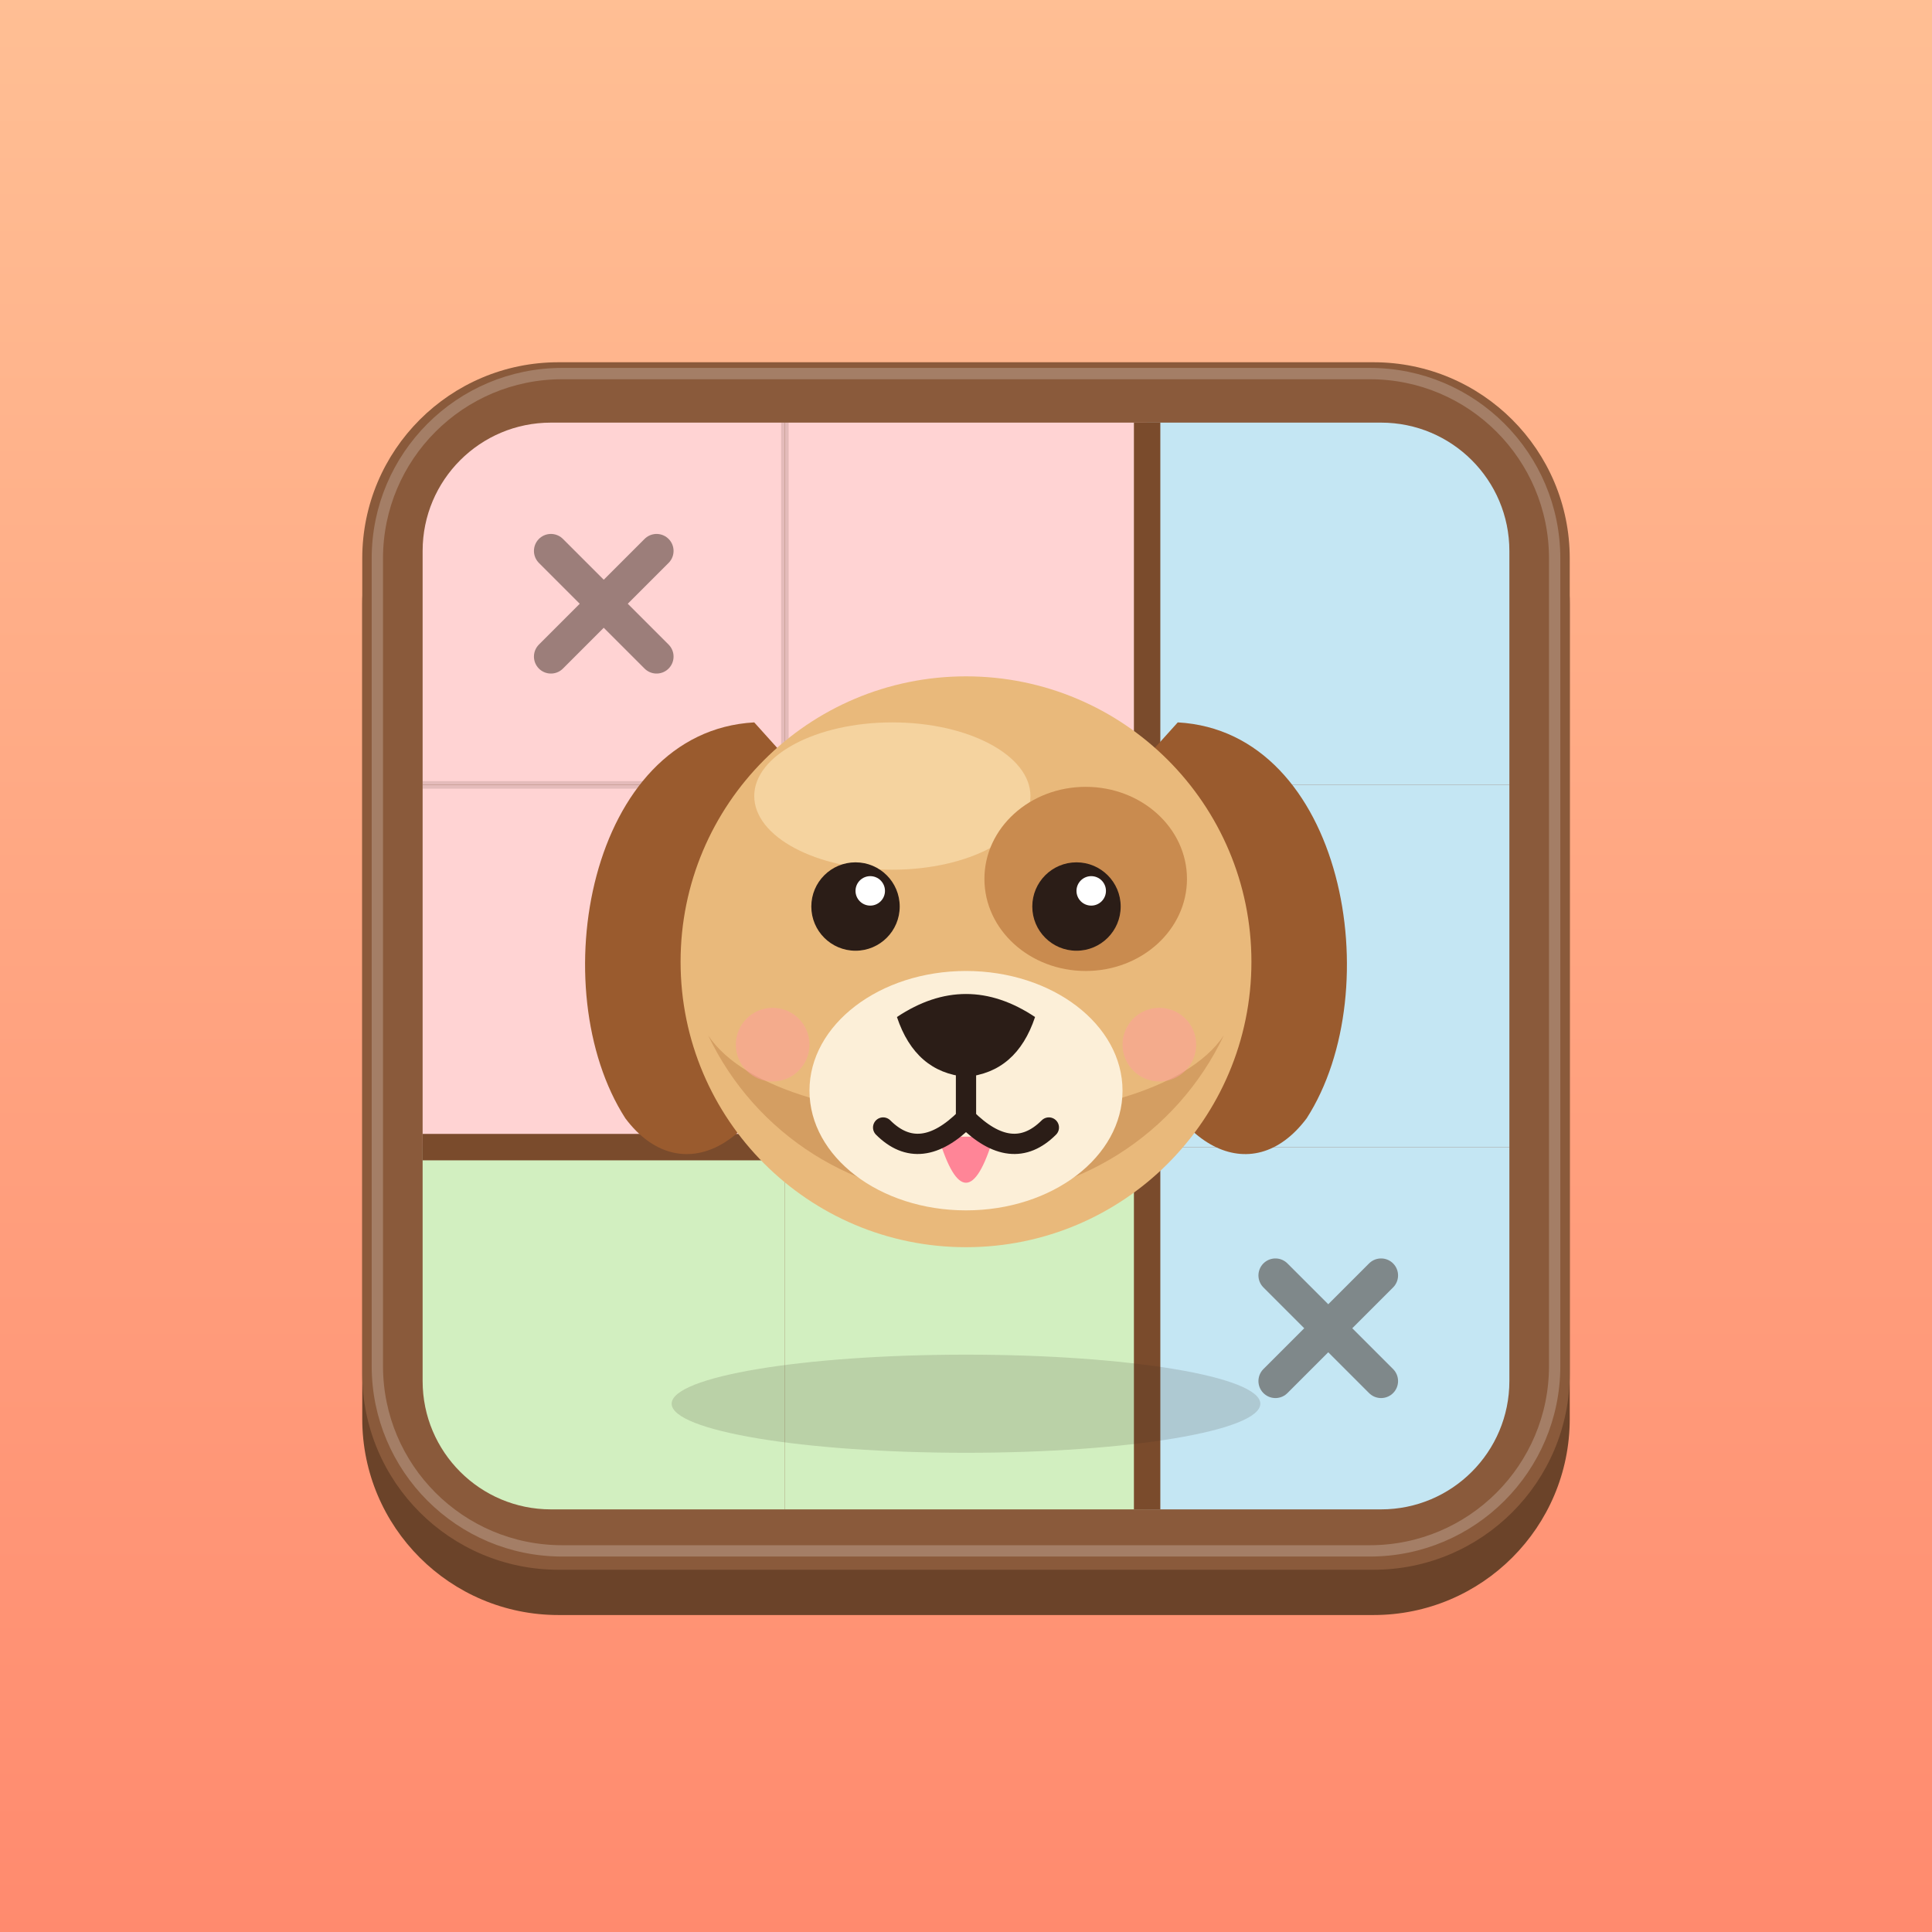
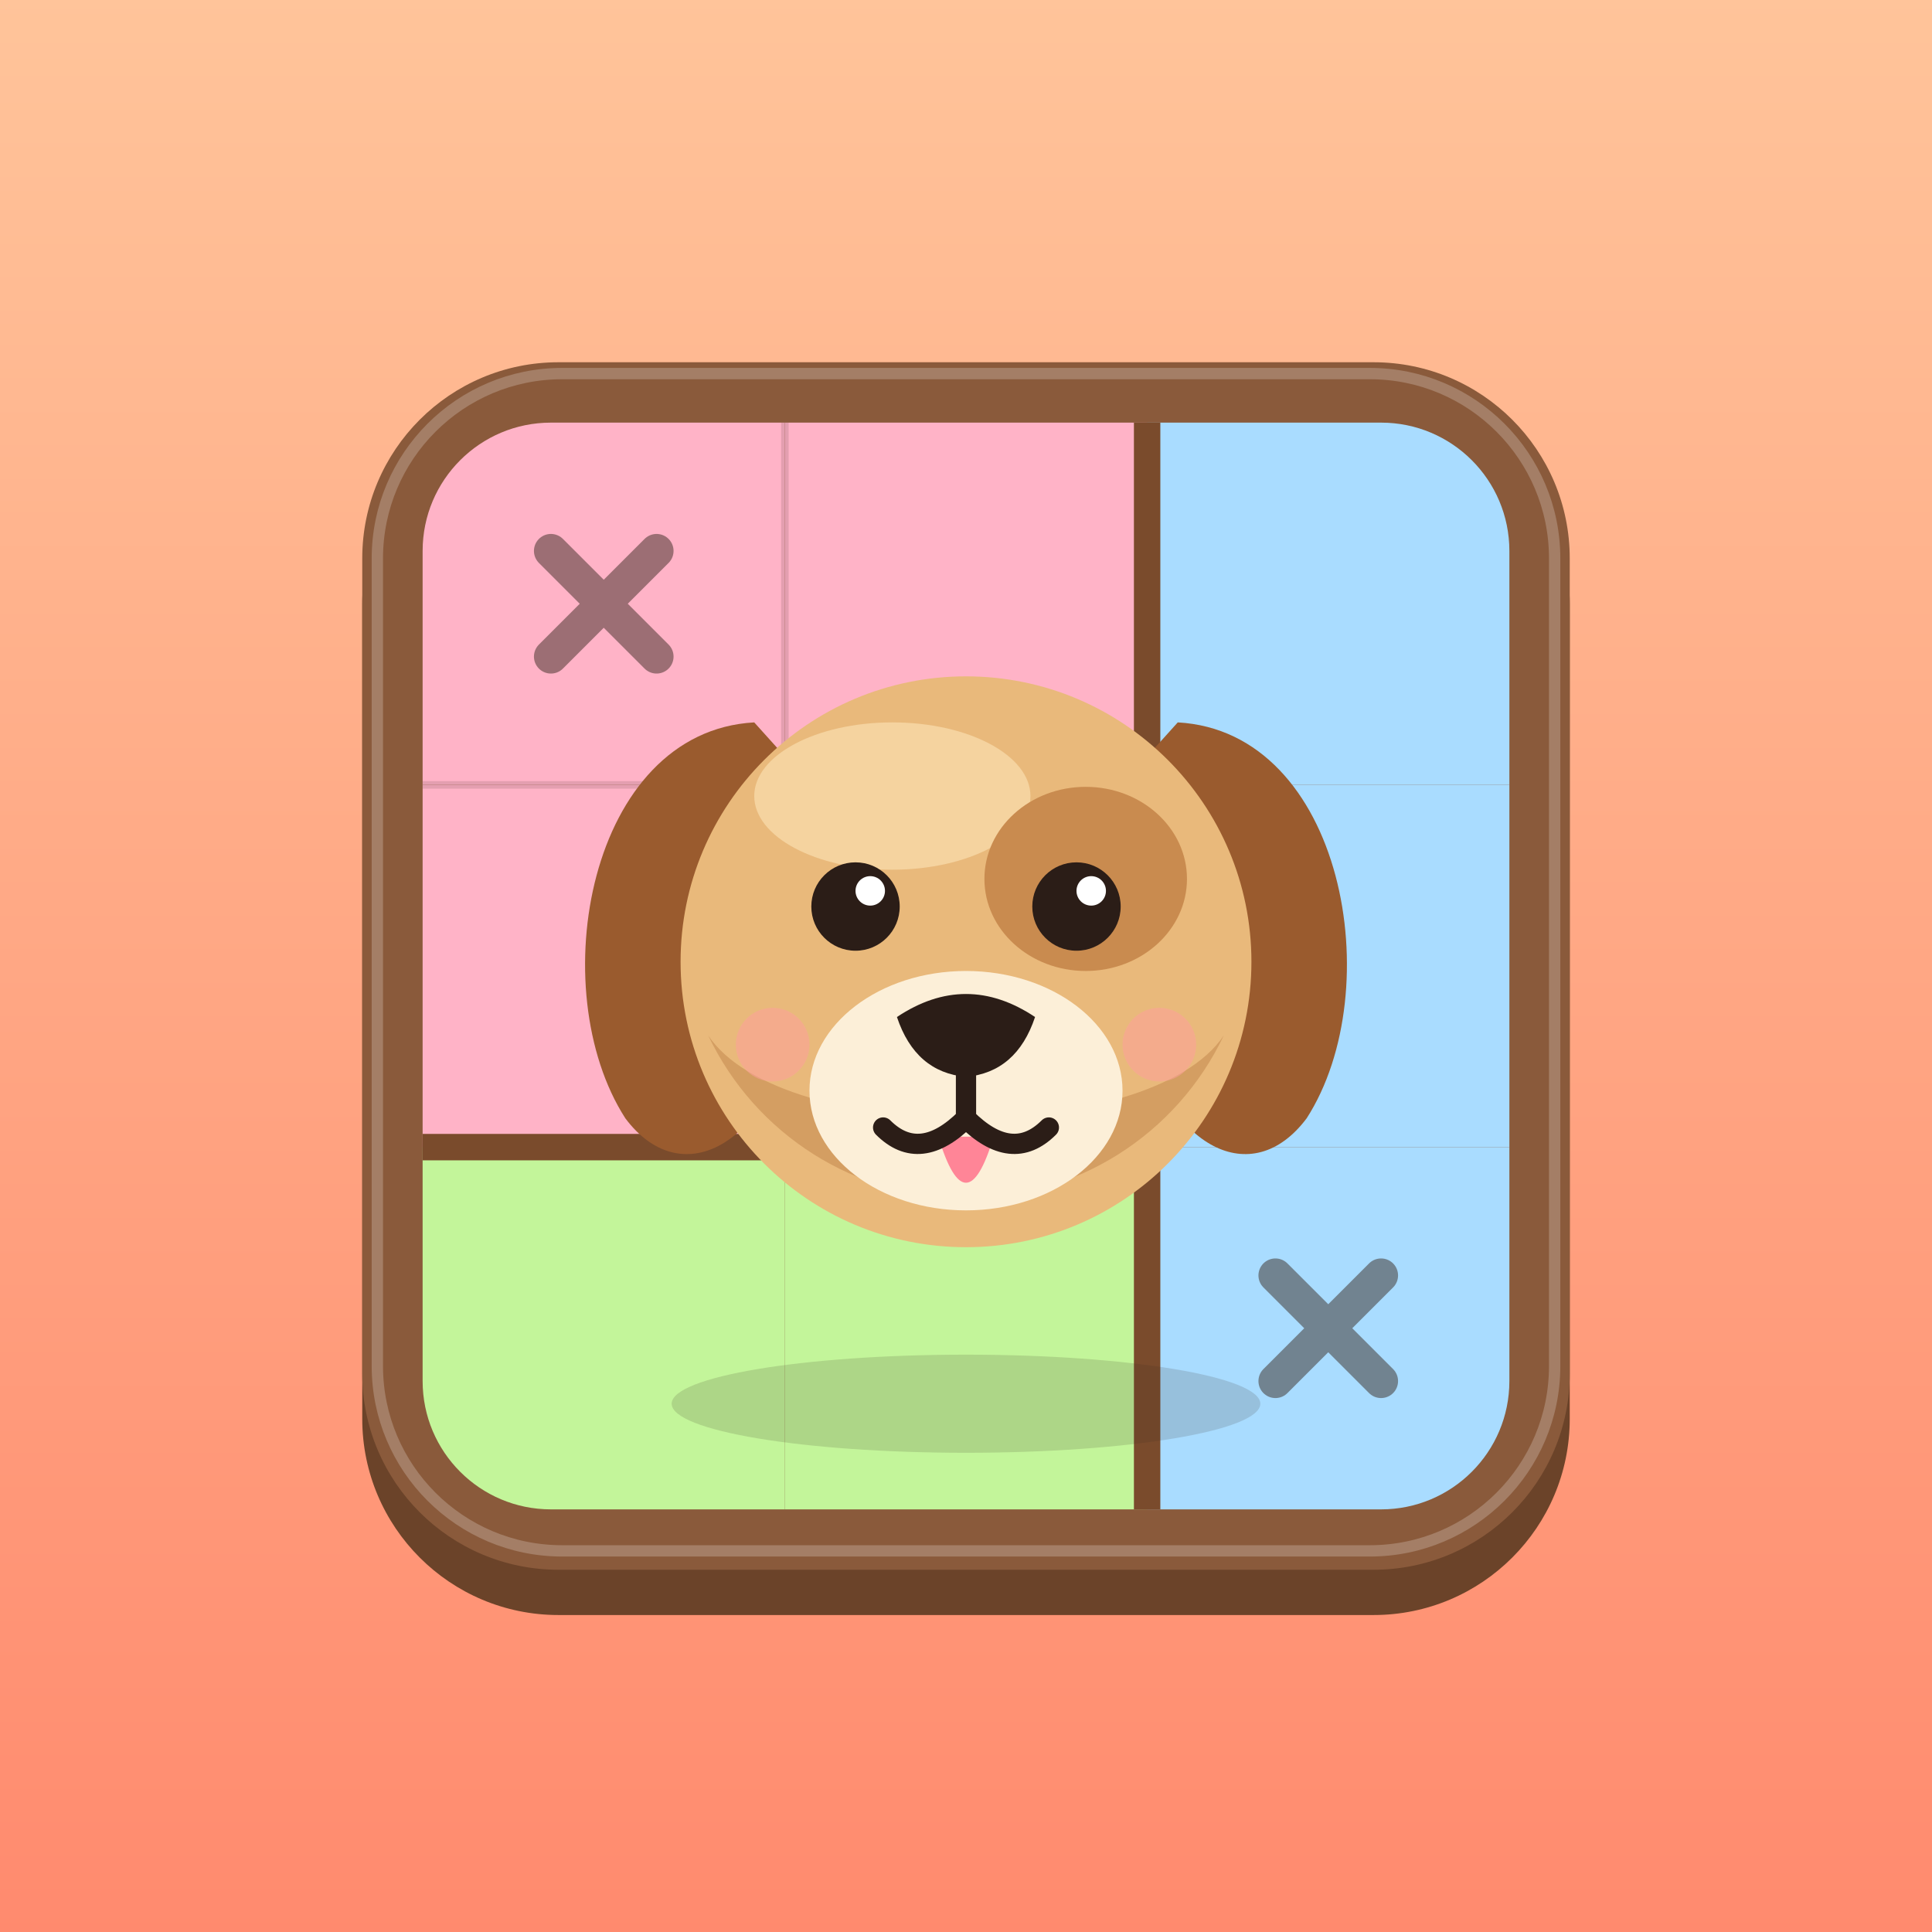
<svg xmlns="http://www.w3.org/2000/svg" viewBox="0 0 512 512">
  <defs>
    <linearGradient id="bg" x1="0" y1="0" x2="0" y2="1">
-       <stop offset="0" stop-color="#ffbf94" />
+       <stop offset="0" stop-color="#ffc49a" />
      <stop offset="1" stop-color="#ff8a6e" />
    </linearGradient>
    <clipPath id="tray">
      <rect x="112" y="112" width="288" height="288" rx="34" />
    </clipPath>
    <symbol id="dog" viewBox="0 0 100 100">
      <path d="M27 26C9 27 4 55 13 69c6 8 15 3 18-9l5-24z" fill="#9a5b2e" />
      <path d="M73 26c18 1 23 29 14 43-6 8-15 3-18-9l-5-24z" fill="#9a5b2e" />
      <ellipse cx="50" cy="52" rx="31" ry="31" fill="#e9b97b" />
      <path d="M22 60a31 31 0 0 0 56 0c-8 12-48 12-56 0z" fill="#d49e62" />
      <ellipse cx="42" cy="34" rx="15" ry="8" fill="#f7d9a8" opacity=".8" />
      <ellipse cx="63" cy="43" rx="11" ry="10" fill="#c98b4f" />
      <ellipse cx="50" cy="66" rx="17" ry="13" fill="#fcefd8" />
      <circle cx="38" cy="46" r="4.8" fill="#2b1d17" />
      <circle cx="62" cy="46" r="4.8" fill="#2b1d17" />
      <circle cx="39.6" cy="44.3" r="1.6" fill="#fff" />
      <circle cx="63.6" cy="44.3" r="1.6" fill="#fff" />
      <path d="M47 71q3 10 6 0z" fill="#ff8597" />
      <path d="M50 64v5m0 0q-5 5-9 1m9-1q5 5 9 1" stroke="#2b1d17" stroke-width="2.2" fill="none" stroke-linecap="round" />
      <path d="M42.5 58q7.5-5 15 0q-2 6-7.5 6.5q-5.5-.5-7.5-6.5z" fill="#2b1d17" />
      <circle cx="29" cy="61" r="4" fill="#ff9e9e" opacity=".5" />
      <circle cx="71" cy="61" r="4" fill="#ff9e9e" opacity=".5" />
    </symbol>
  </defs>
  <rect width="512" height="512" fill="url(#bg)" />
  <rect x="96" y="108" width="320" height="320" rx="52" fill="#6b4329" />
  <rect x="96" y="96" width="320" height="320" rx="52" fill="#8a5a3b" />
  <rect x="100" y="99" width="312" height="312" rx="49" fill="none" stroke="#fff" stroke-opacity=".22" stroke-width="3" />
  <g clip-path="url(#tray)">
-     <rect x="112" y="112" width="96" height="96" fill="#ffd3d3" />
-     <rect x="208" y="112" width="96" height="96" fill="#ffd3d3" />
-     <rect x="304" y="112" width="96" height="96" fill="#c4e6f3" />
-     <rect x="112" y="208" width="96" height="96" fill="#ffd3d3" />
-     <rect x="208" y="208" width="96" height="96" fill="#d2efc0" />
-     <rect x="304" y="208" width="96" height="96" fill="#c4e6f3" />
-     <rect x="112" y="304" width="96" height="96" fill="#d2efc0" />
-     <rect x="208" y="304" width="96" height="96" fill="#d2efc0" />
-     <rect x="304" y="304" width="96" height="96" fill="#c4e6f3" />
+     <rect x="112" y="112" width="96" height="96" fill="#ffb3c7" />
+     <rect x="208" y="112" width="96" height="96" fill="#ffb3c7" />
+     <rect x="304" y="112" width="96" height="96" fill="#a9dcff" />
+     <rect x="112" y="208" width="96" height="96" fill="#ffb3c7" />
+     <rect x="208" y="208" width="96" height="96" fill="#c3f59a" />
+     <rect x="304" y="208" width="96" height="96" fill="#a9dcff" />
+     <rect x="112" y="304" width="96" height="96" fill="#c3f59a" />
+     <rect x="208" y="304" width="96" height="96" fill="#c3f59a" />
+     <rect x="304" y="304" width="96" height="96" fill="#a9dcff" />
    <path d="M208 112v96M112 208h96M304 112v288M208 208h96M208 208v96M112 304h96" stroke="#3b2a22" stroke-opacity=".14" stroke-width="2" />
    <path d="M304 112V400M112 304H208V208H304" stroke="#7a4b2c" stroke-width="7" stroke-linecap="round" stroke-linejoin="round" fill="none" />
    <path d="M146 146l28 28m0-28l-28 28M338 338l28 28m0-28l-28 28" stroke="#3b2a22" stroke-opacity=".5" stroke-width="9" stroke-linecap="round" />
  </g>
  <ellipse cx="256" cy="372" rx="78" ry="13" fill="#3b2a22" opacity=".16" />
  <use href="#dog" x="134" y="128" width="244" height="244" />
</svg>
